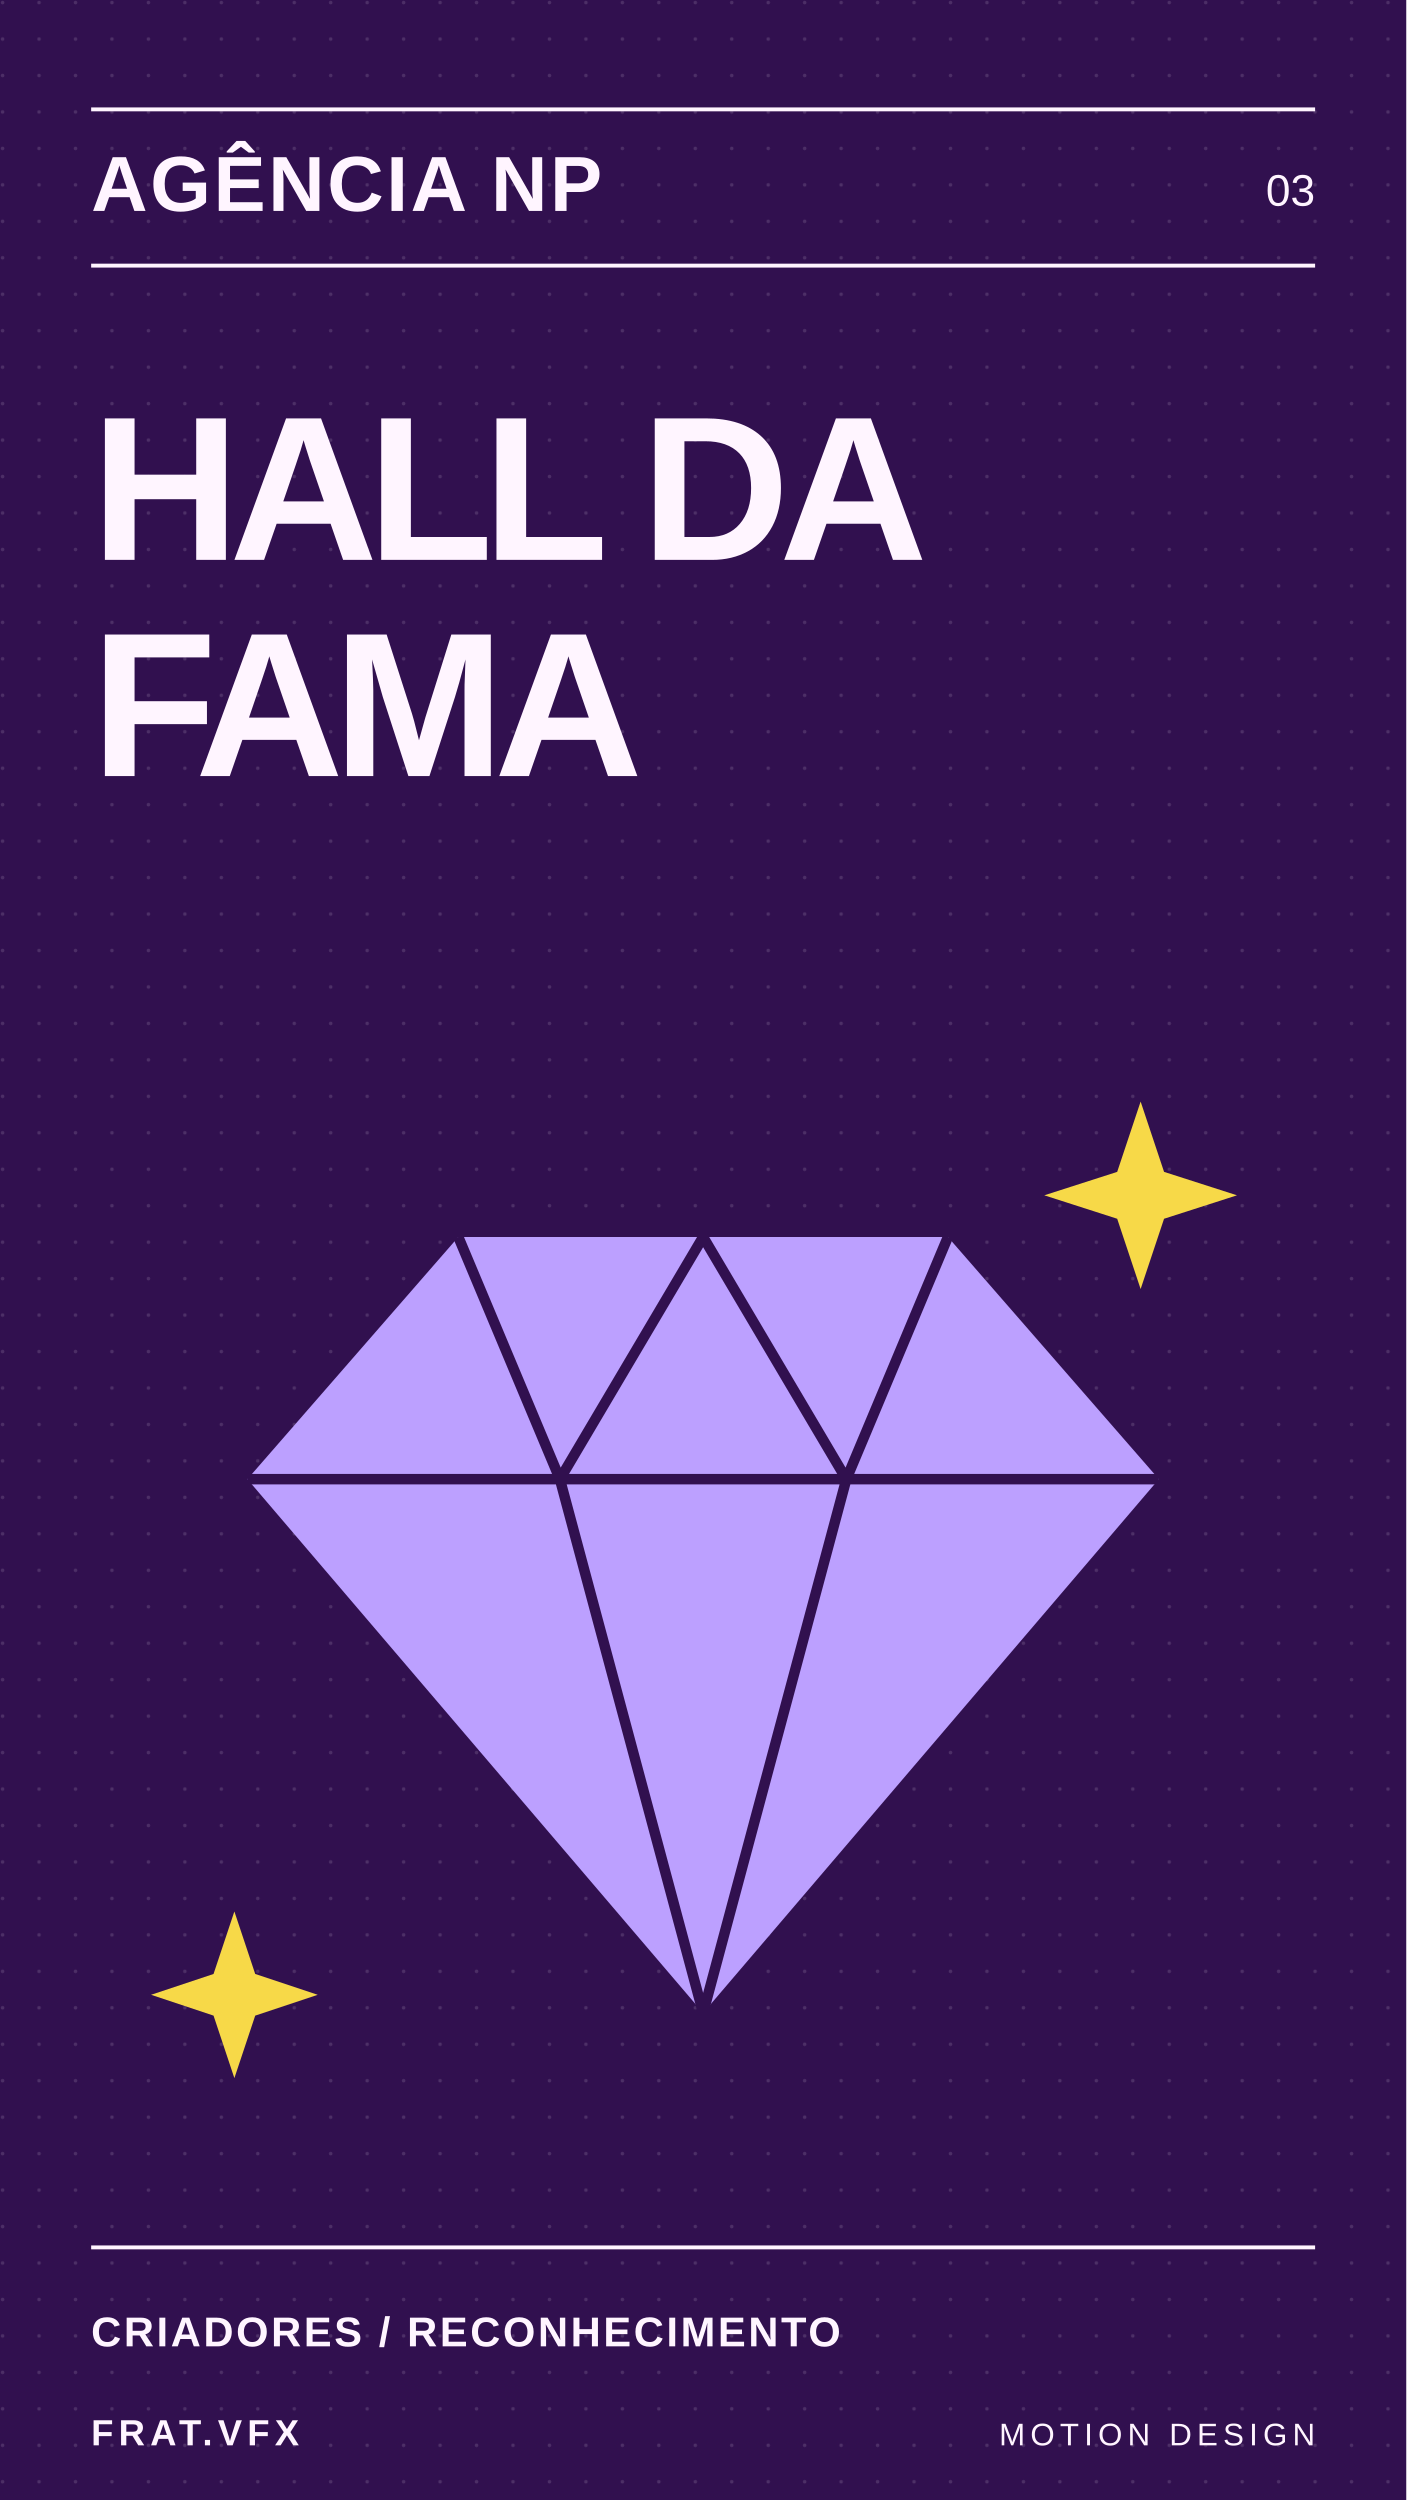
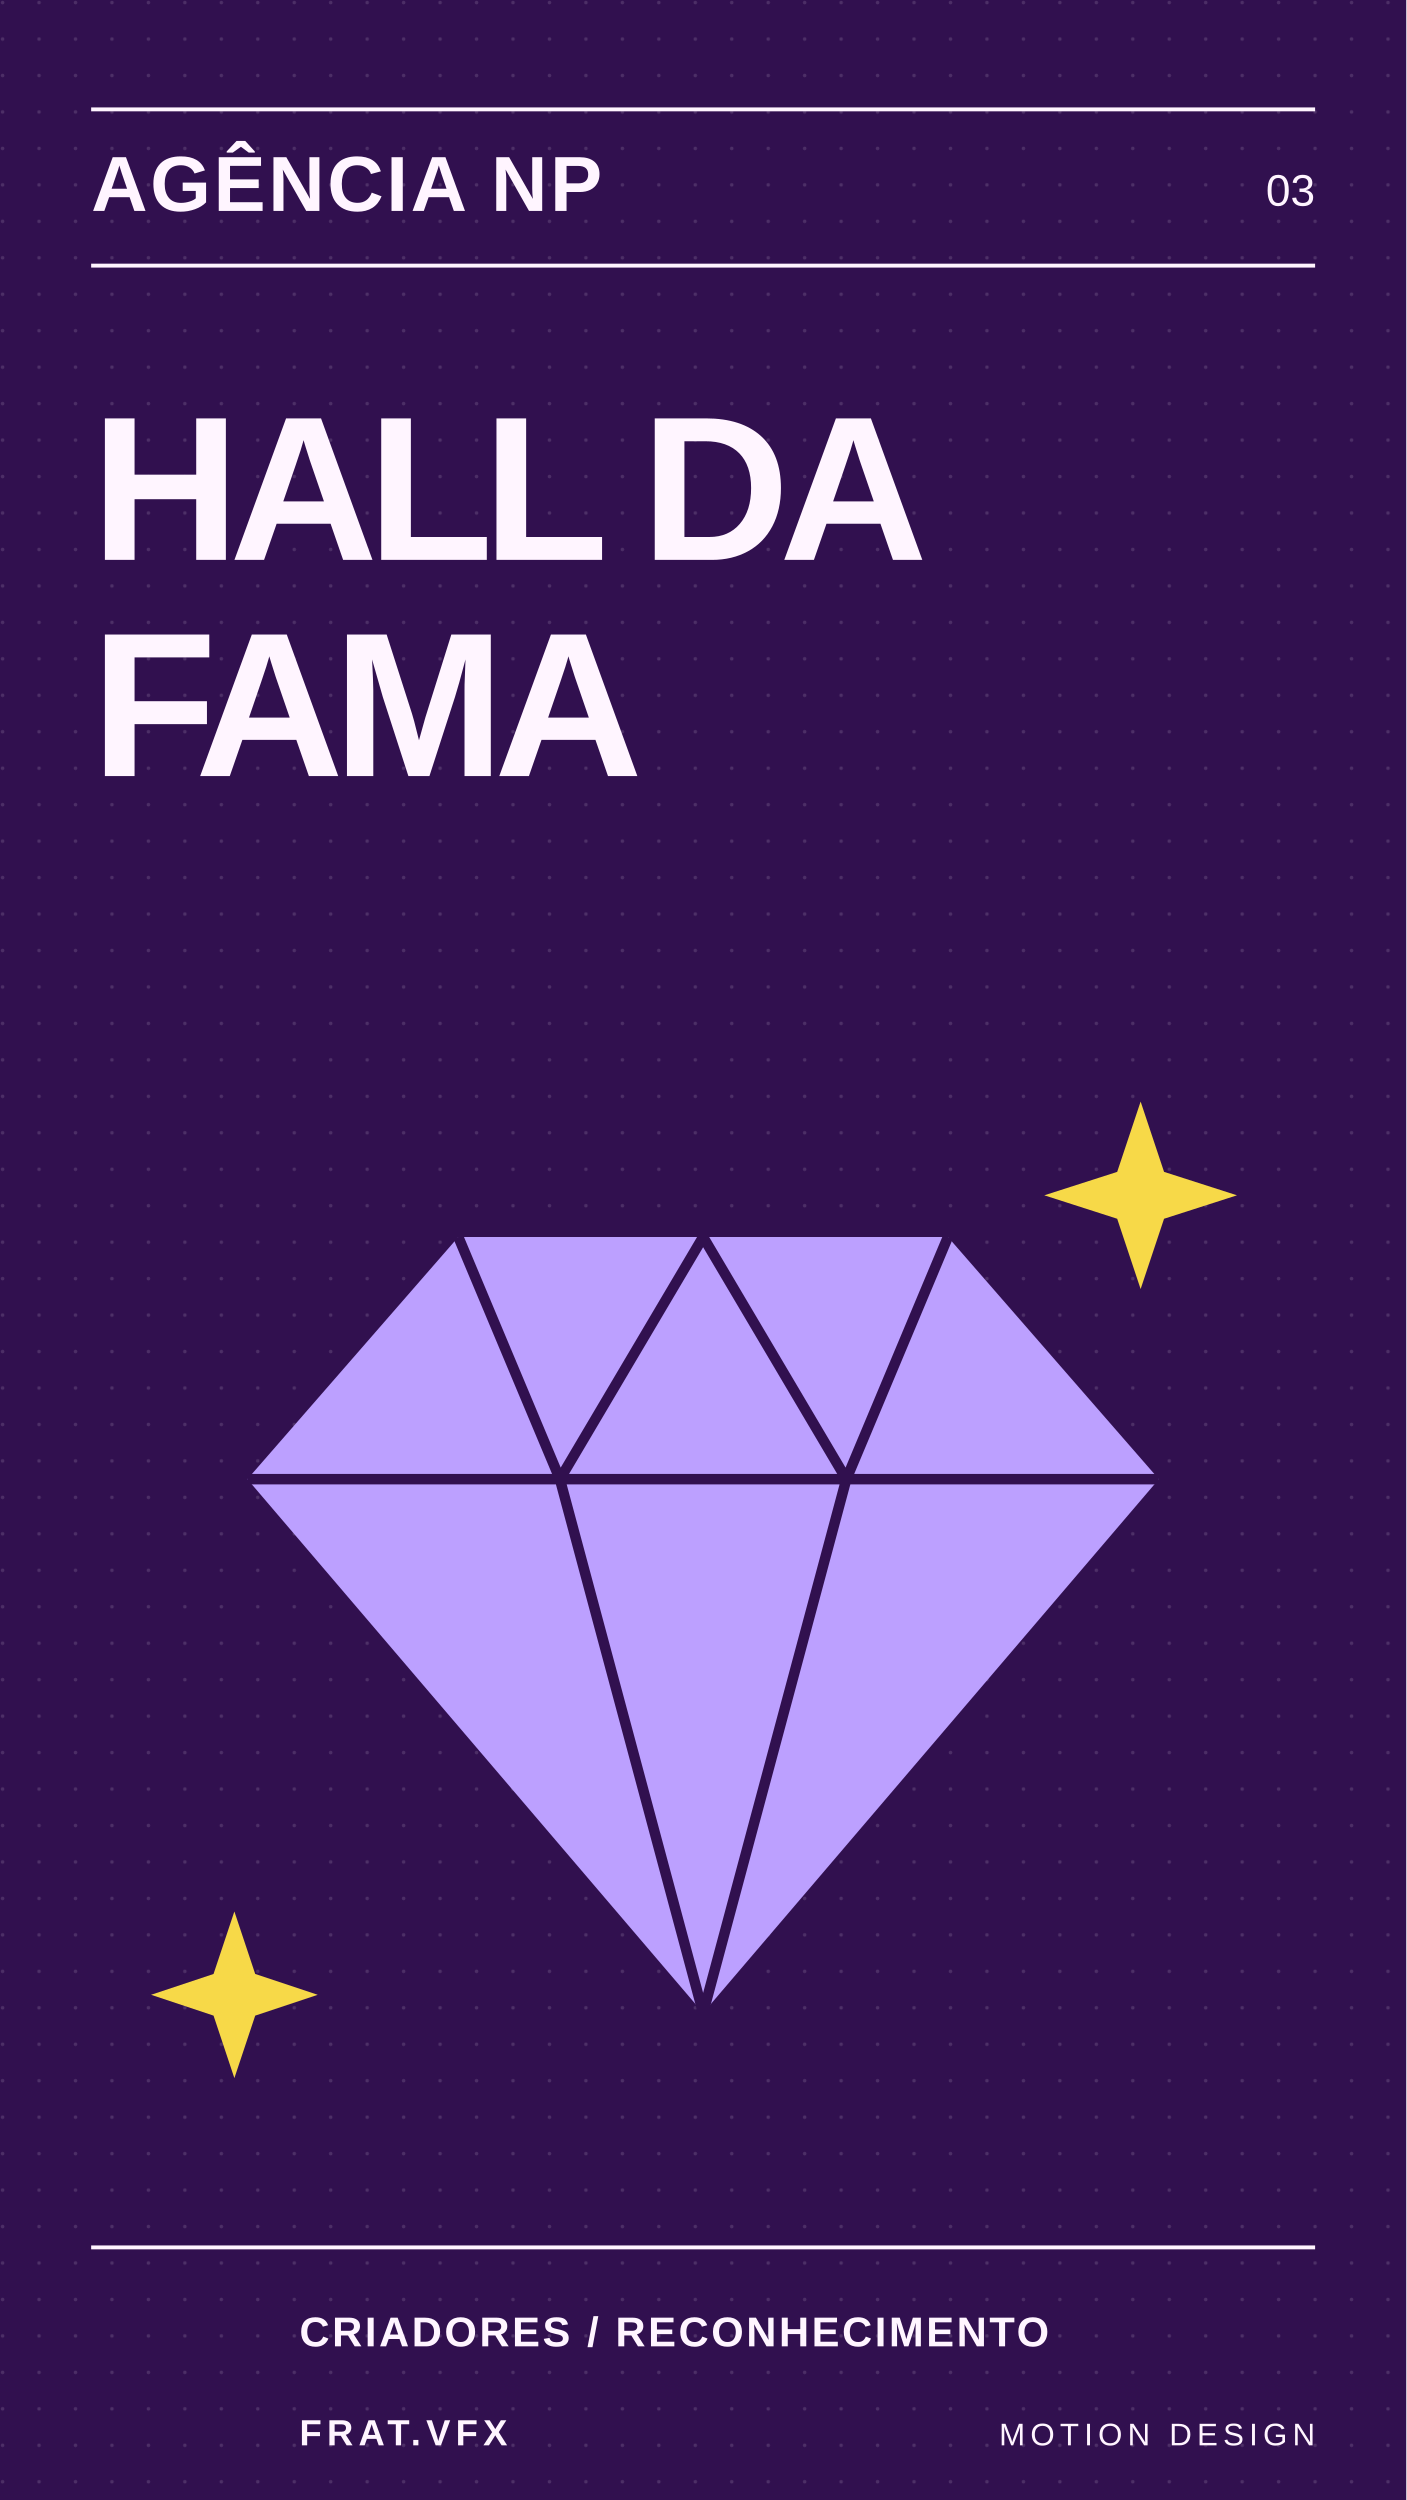
<svg xmlns="http://www.w3.org/2000/svg" width="540" height="960" viewBox="0 0 540 960" color="#fff5ff">
  <defs>
    <pattern id="dots" width="14" height="14" patternUnits="userSpaceOnUse">
      <circle cx="1" cy="1" r=".7" fill="#fff5ff" opacity=".13" />
    </pattern>
  </defs>
  <rect width="540" height="960" fill="#31104f" />
  <rect width="540" height="960" fill="url(#dots)" />
  <path d="M35 42H505M35 102H505" stroke="#fff5ff" stroke-width="1.5" />
  <text x="35" y="81" fill="#fff5ff" font-family="Arial,sans-serif" font-size="30" font-weight="800" letter-spacing="1">AGÊNCIA NP</text>
  <text x="505" y="79" text-anchor="end" fill="#fff5ff" font-family="Arial,sans-serif" font-size="17">03</text>
  <text fill="#fff5ff" font-family="Arial,sans-serif" font-weight="900" font-size="79" letter-spacing="-4">
    <tspan x="35" y="215">HALL DA</tspan>
    <tspan x="35" y="298">FAMA</tspan>
  </text>
  <path d="M95 568 176 475H364L445 568 270 773Z" fill="#bca0ff" />
  <path d="M95 568H445M176 475 215 568 270 773 325 568 364 475M215 568 270 475 325 568" fill="none" stroke="#31104f" stroke-width="4" />
  <path d="m438 423 9 27 28 9-28 9-9 27-9-27-28-9 28-9Z" fill="#f7d948" />
  <path d="m90 734 8 24 24 8-24 8-8 24-8-24-24-8 24-8Z" fill="#f7d948" />
  <path d="M35 863H505" stroke="#fff5ff" stroke-width="1.5" />
-   <text x="35" y="901" fill="#fff5ff" font-family="Arial,sans-serif" font-size="16" font-weight="700" letter-spacing="1">CRIADORES / RECONHECIMENTO</text>
-   <text x="35" y="939" fill="#fff5ff" font-family="Arial,sans-serif" font-size="14" font-weight="700" letter-spacing="2">FRAT.VFX</text>
+   <text x="115" y="901" fill="#fff5ff" font-family="Arial,sans-serif" font-size="16" font-weight="700" letter-spacing="1">CRIADORES / RECONHECIMENTO</text>
+   <text x="115" y="939" fill="#fff5ff" font-family="Arial,sans-serif" font-size="14" font-weight="700" letter-spacing="2">FRAT.VFX</text>
  <text x="505" y="939" text-anchor="end" fill="#fff5ff" font-family="Arial,sans-serif" font-size="12" letter-spacing="2">MOTION DESIGN</text>
</svg>
